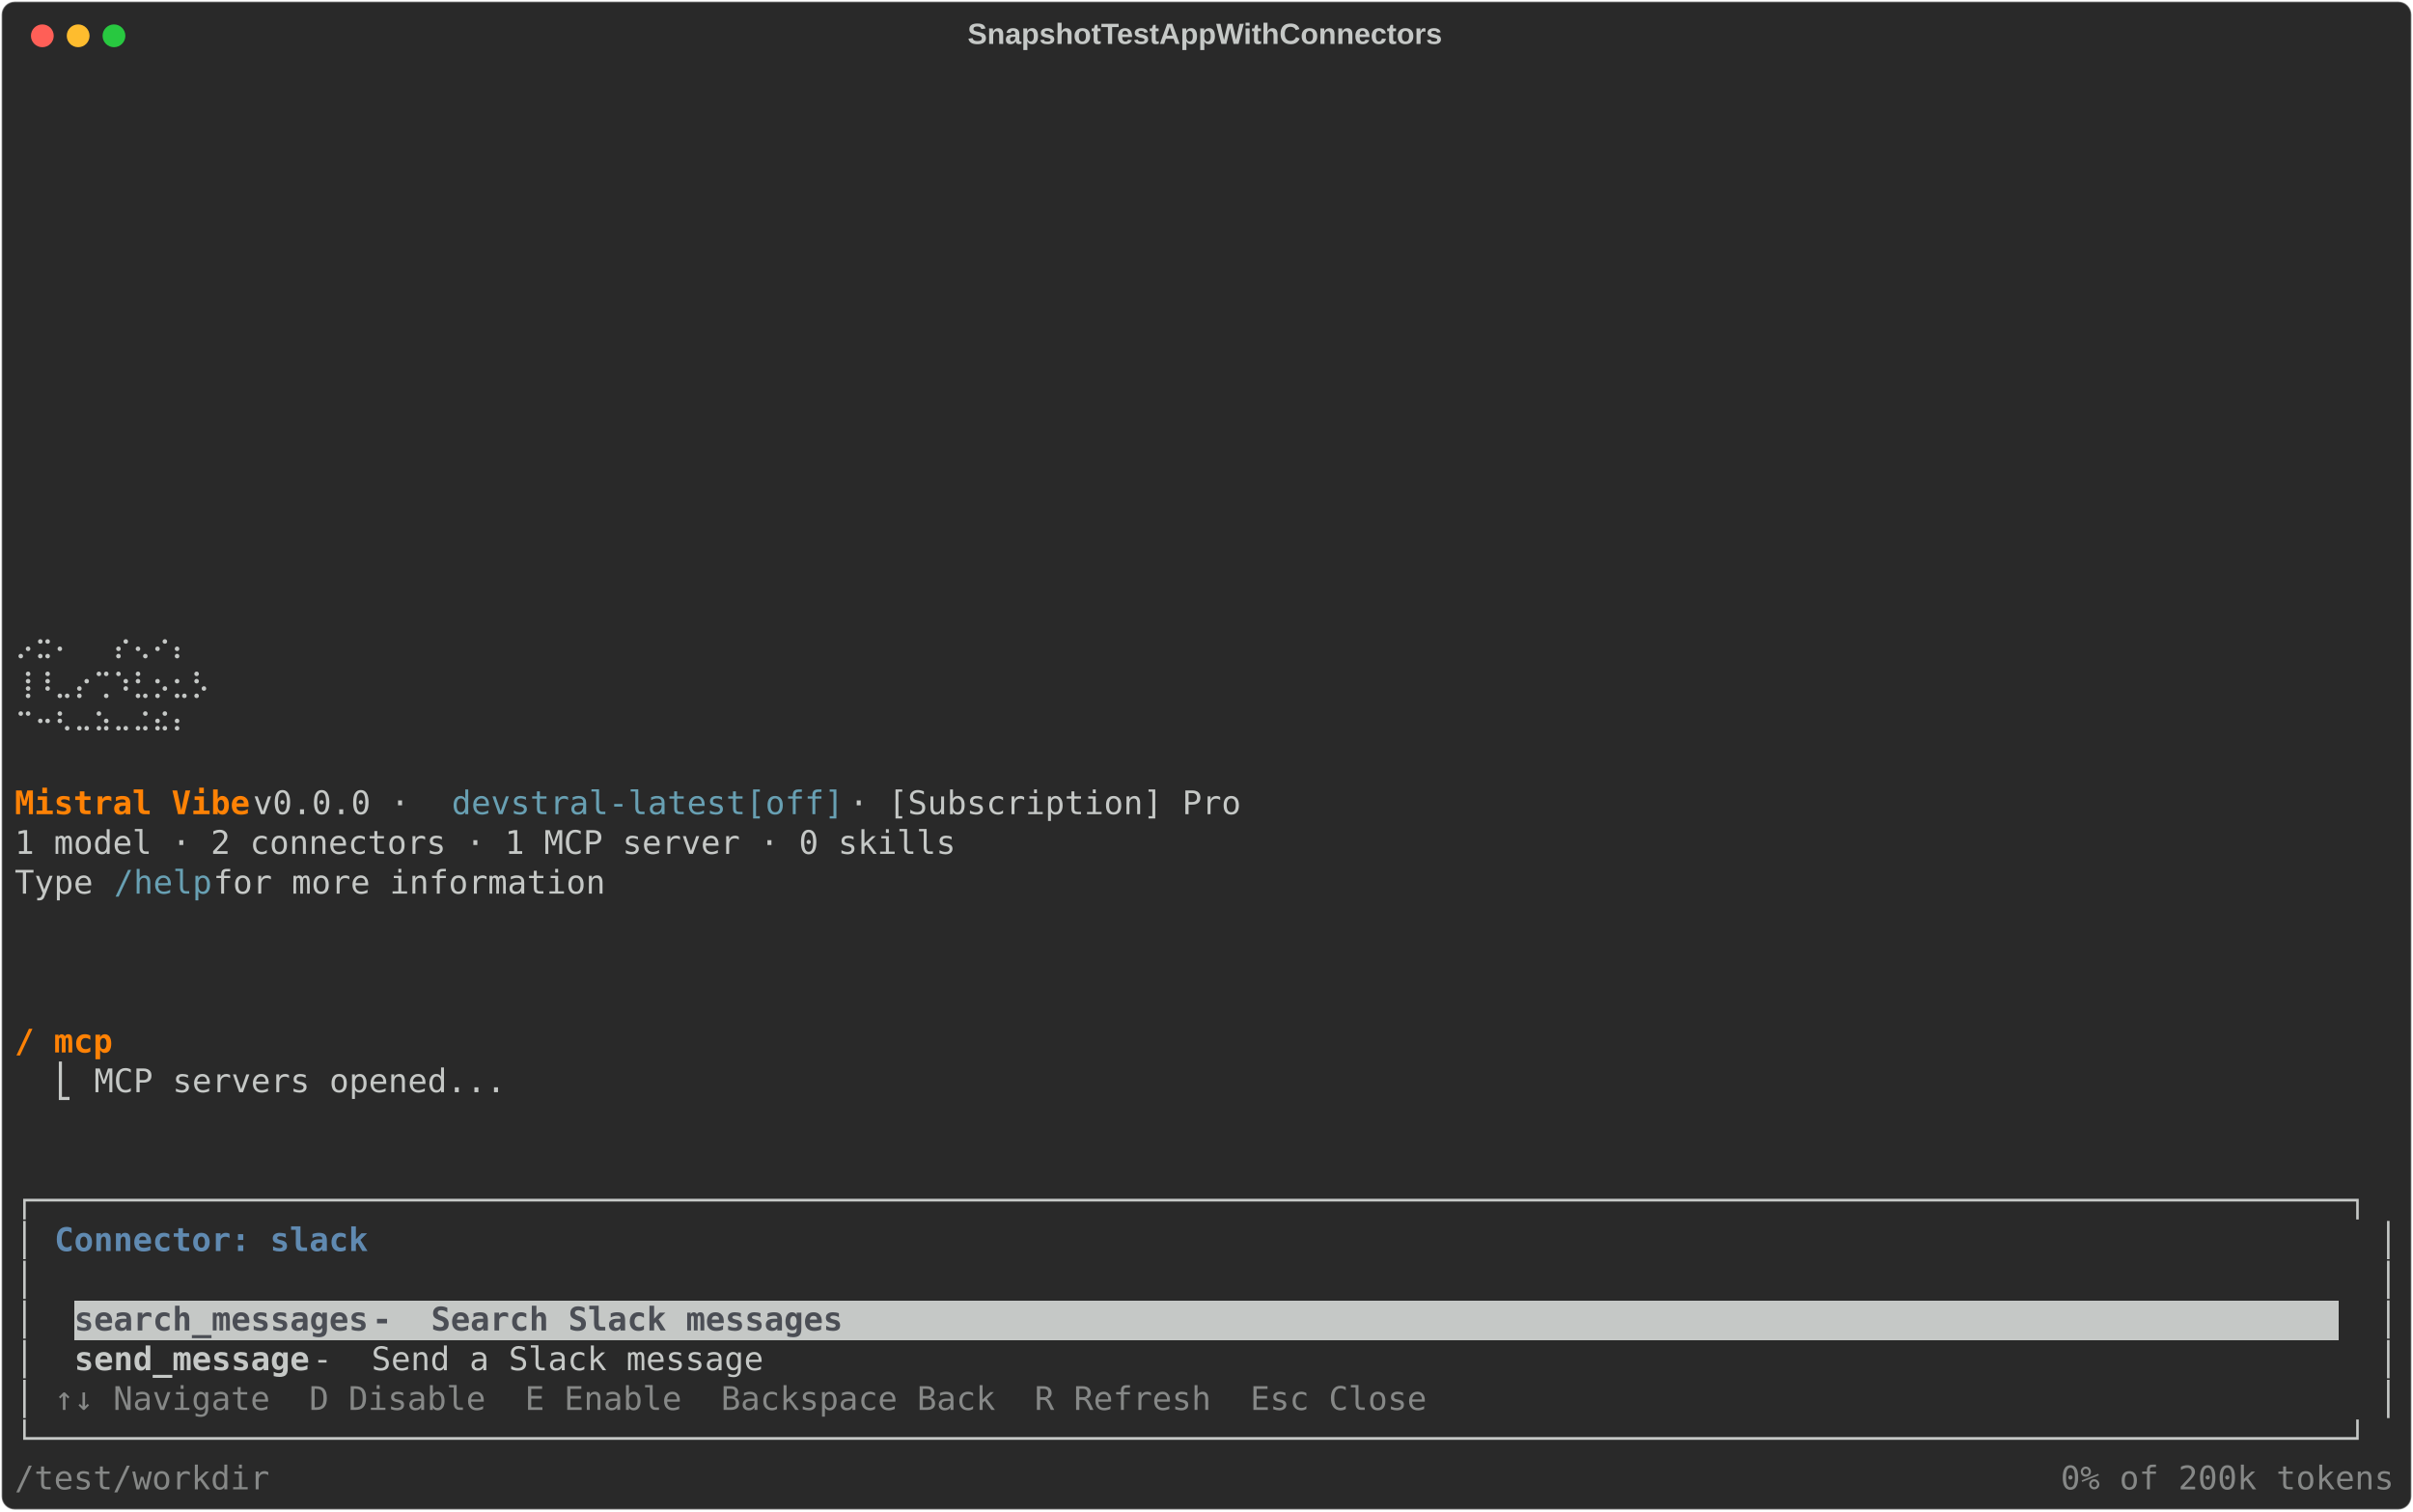
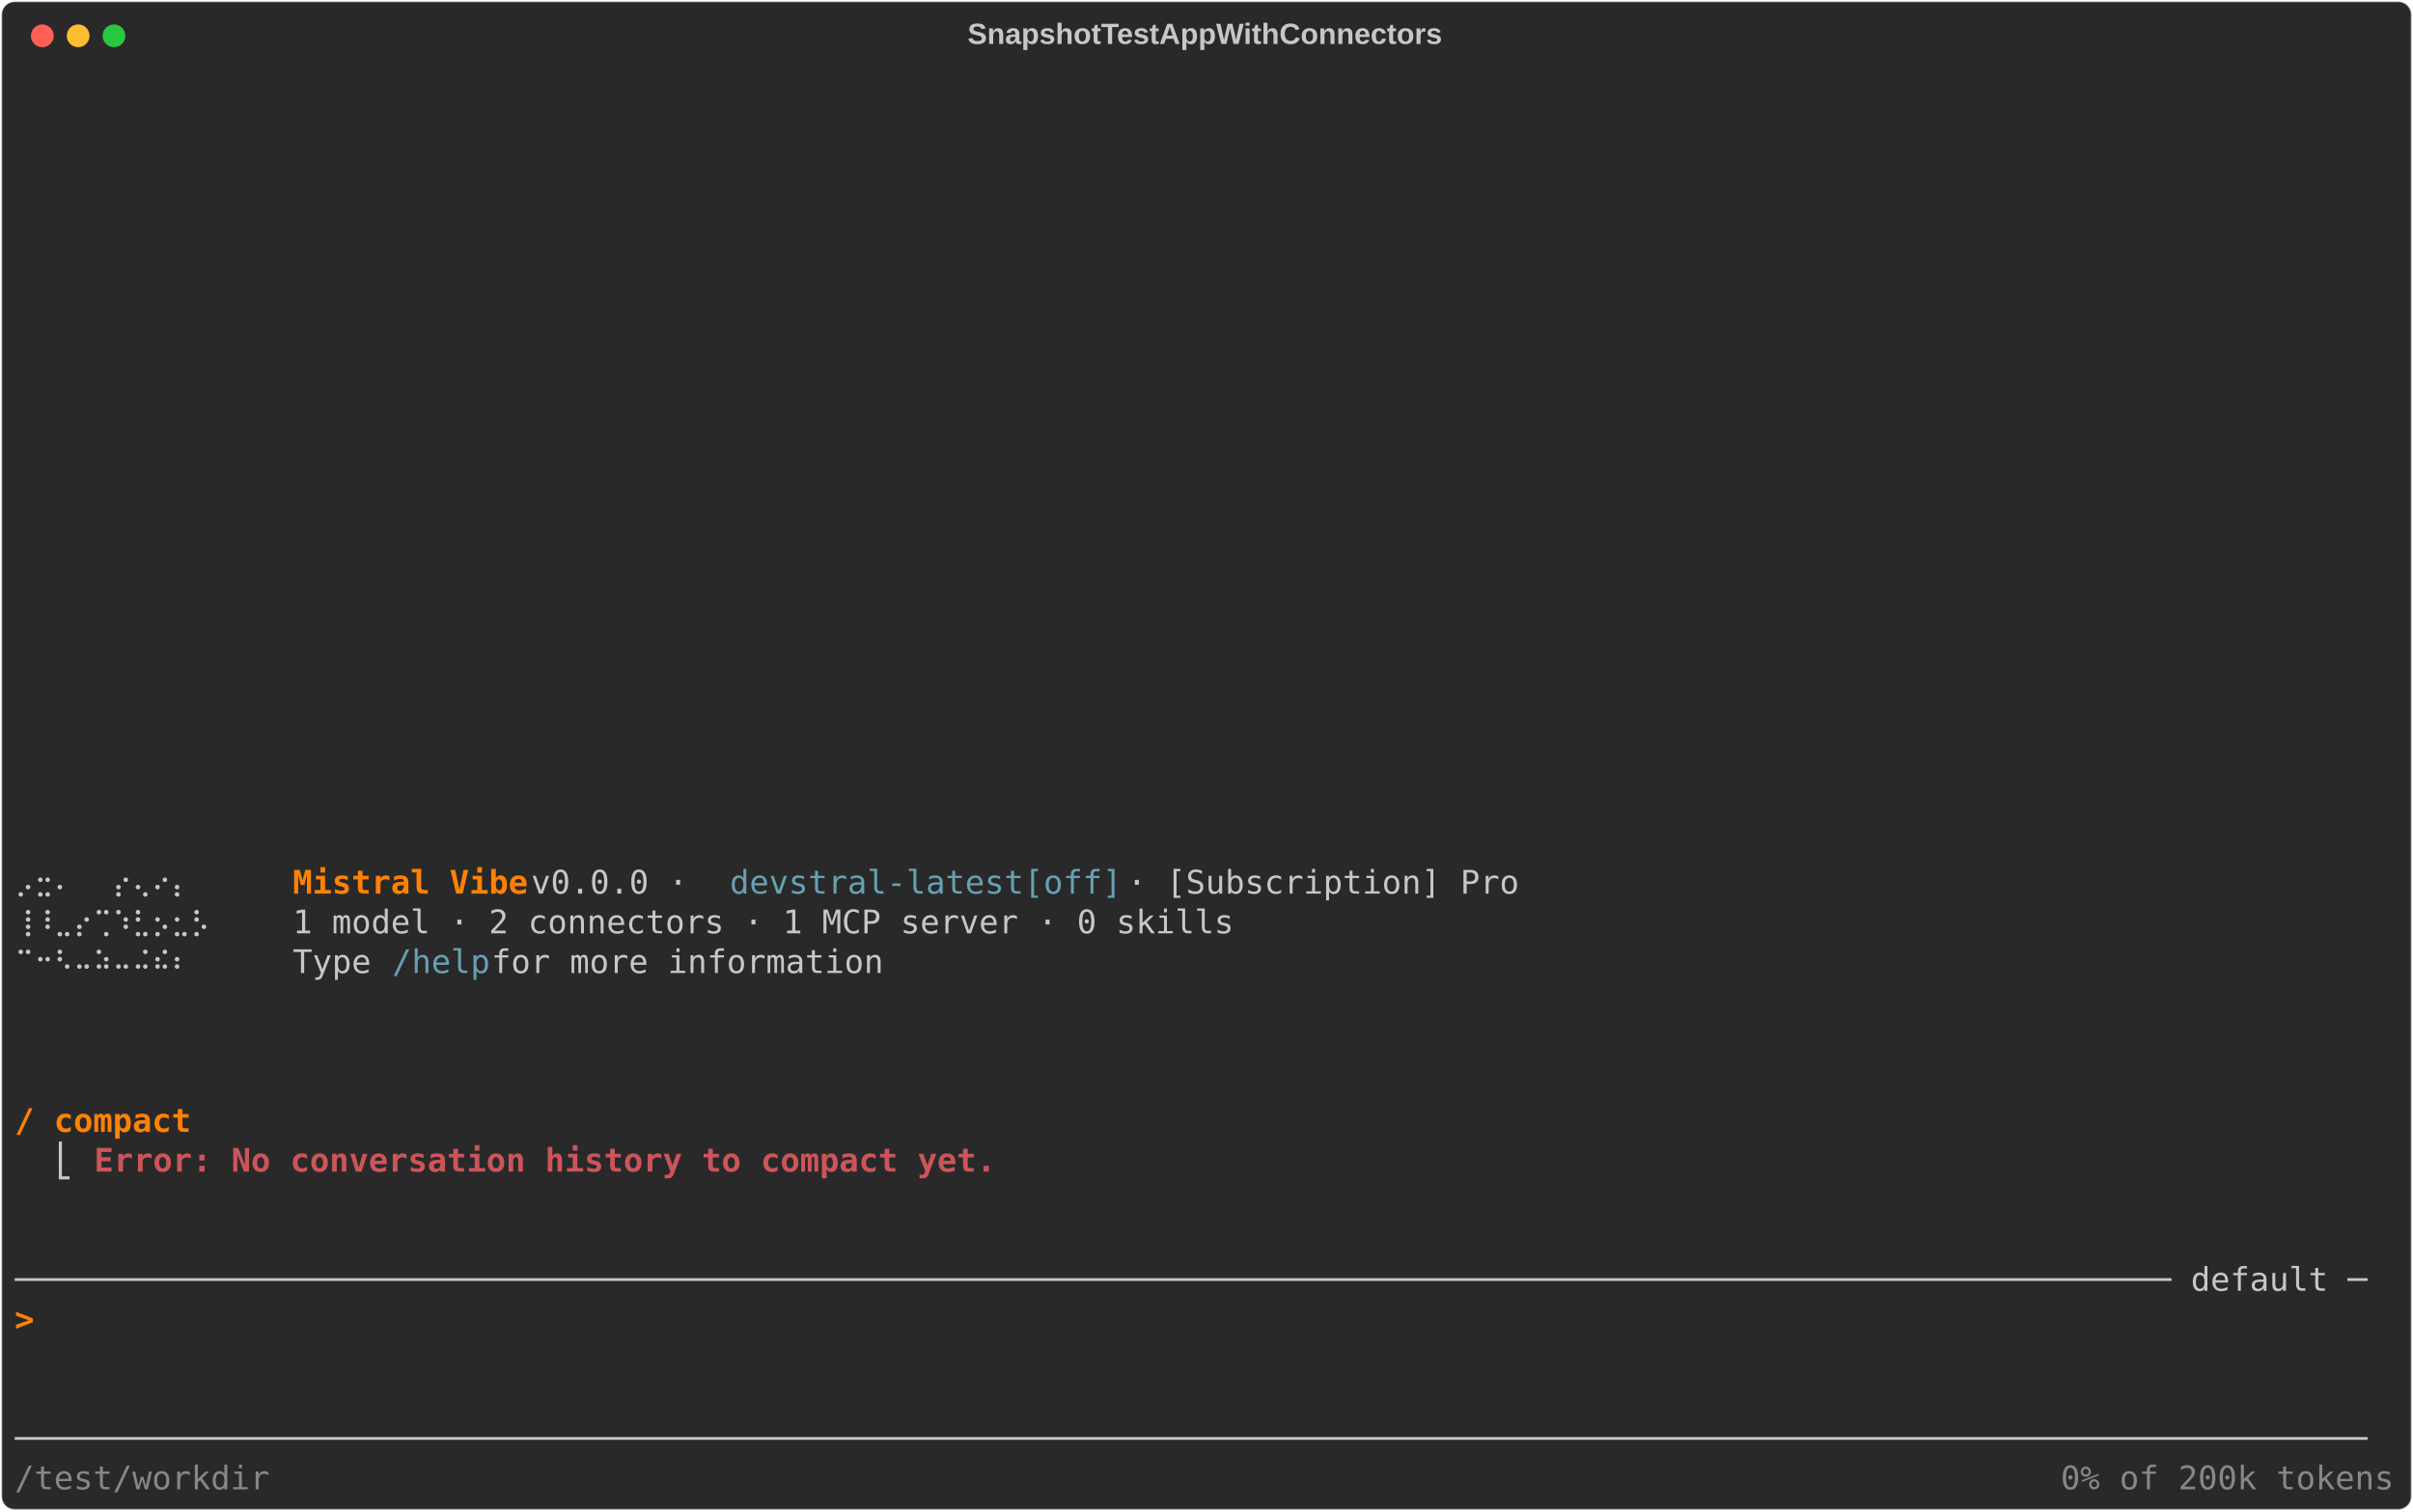
<svg xmlns="http://www.w3.org/2000/svg" class="rich-terminal" viewBox="0 0 1482 928.4">
  <style>

    @font-face {
        font-family: "Fira Code";
        src: local("FiraCode-Regular"),
                url("https://cdnjs.cloudflare.com/ajax/libs/firacode/6.2.0/woff2/FiraCode-Regular.woff2") format("woff2"),
                url("https://cdnjs.cloudflare.com/ajax/libs/firacode/6.2.0/woff/FiraCode-Regular.woff") format("woff");
        font-style: normal;
        font-weight: 400;
    }
    @font-face {
        font-family: "Fira Code";
        src: local("FiraCode-Bold"),
                url("https://cdnjs.cloudflare.com/ajax/libs/firacode/6.2.0/woff2/FiraCode-Bold.woff2") format("woff2"),
                url("https://cdnjs.cloudflare.com/ajax/libs/firacode/6.2.0/woff/FiraCode-Bold.woff") format("woff");
        font-style: bold;
        font-weight: 700;
    }

    .terminal-matrix {
        font-family: Fira Code, monospace;
        font-size: 20px;
        line-height: 24.4px;
        font-variant-east-asian: full-width;
    }

    .terminal-title {
        font-size: 18px;
        font-weight: bold;
        font-family: arial;
    }

    .terminal-r1 { fill: #c5c8c6 }
.terminal-r2 { fill: #ff8205;font-weight: bold }
.terminal-r3 { fill: #68a0b3 }
- .terminal-r4 { fill: #608ab1;font-weight: bold }
- .terminal-r5 { fill: #4b4e55;font-weight: bold }
- .terminal-r6 { fill: #c5c8c6;font-weight: bold }
- .terminal-r7 { fill: #868887 }
+ .terminal-r4 { fill: #cc555a;font-weight: bold }
+ .terminal-r5 { fill: #868887 }
    </style>
  <defs>
    <clipPath id="terminal-clip-terminal">
      <rect x="0" y="0" width="1463.0" height="877.4" />
    </clipPath>
    <clipPath id="terminal-line-0">
      <rect x="0" y="1.5" width="1464" height="24.65" />
    </clipPath>
    <clipPath id="terminal-line-1">
      <rect x="0" y="25.9" width="1464" height="24.65" />
    </clipPath>
    <clipPath id="terminal-line-2">
      <rect x="0" y="50.3" width="1464" height="24.65" />
    </clipPath>
    <clipPath id="terminal-line-3">
      <rect x="0" y="74.7" width="1464" height="24.65" />
    </clipPath>
    <clipPath id="terminal-line-4">
      <rect x="0" y="99.1" width="1464" height="24.65" />
    </clipPath>
    <clipPath id="terminal-line-5">
      <rect x="0" y="123.5" width="1464" height="24.65" />
    </clipPath>
    <clipPath id="terminal-line-6">
      <rect x="0" y="147.9" width="1464" height="24.65" />
    </clipPath>
    <clipPath id="terminal-line-7">
      <rect x="0" y="172.3" width="1464" height="24.65" />
    </clipPath>
    <clipPath id="terminal-line-8">
      <rect x="0" y="196.7" width="1464" height="24.65" />
    </clipPath>
    <clipPath id="terminal-line-9">
      <rect x="0" y="221.1" width="1464" height="24.65" />
    </clipPath>
    <clipPath id="terminal-line-10">
      <rect x="0" y="245.5" width="1464" height="24.65" />
    </clipPath>
    <clipPath id="terminal-line-11">
      <rect x="0" y="269.9" width="1464" height="24.65" />
    </clipPath>
    <clipPath id="terminal-line-12">
      <rect x="0" y="294.3" width="1464" height="24.65" />
    </clipPath>
    <clipPath id="terminal-line-13">
      <rect x="0" y="318.7" width="1464" height="24.65" />
    </clipPath>
    <clipPath id="terminal-line-14">
      <rect x="0" y="343.1" width="1464" height="24.65" />
    </clipPath>
    <clipPath id="terminal-line-15">
      <rect x="0" y="367.5" width="1464" height="24.65" />
    </clipPath>
    <clipPath id="terminal-line-16">
      <rect x="0" y="391.9" width="1464" height="24.65" />
    </clipPath>
    <clipPath id="terminal-line-17">
      <rect x="0" y="416.3" width="1464" height="24.65" />
    </clipPath>
    <clipPath id="terminal-line-18">
      <rect x="0" y="440.7" width="1464" height="24.65" />
    </clipPath>
    <clipPath id="terminal-line-19">
      <rect x="0" y="465.1" width="1464" height="24.65" />
    </clipPath>
    <clipPath id="terminal-line-20">
      <rect x="0" y="489.5" width="1464" height="24.65" />
    </clipPath>
    <clipPath id="terminal-line-21">
      <rect x="0" y="513.9" width="1464" height="24.65" />
    </clipPath>
    <clipPath id="terminal-line-22">
      <rect x="0" y="538.3" width="1464" height="24.65" />
    </clipPath>
    <clipPath id="terminal-line-23">
      <rect x="0" y="562.7" width="1464" height="24.65" />
    </clipPath>
    <clipPath id="terminal-line-24">
      <rect x="0" y="587.1" width="1464" height="24.65" />
    </clipPath>
    <clipPath id="terminal-line-25">
      <rect x="0" y="611.5" width="1464" height="24.65" />
    </clipPath>
    <clipPath id="terminal-line-26">
      <rect x="0" y="635.9" width="1464" height="24.65" />
    </clipPath>
    <clipPath id="terminal-line-27">
      <rect x="0" y="660.3" width="1464" height="24.65" />
    </clipPath>
    <clipPath id="terminal-line-28">
      <rect x="0" y="684.7" width="1464" height="24.65" />
    </clipPath>
    <clipPath id="terminal-line-29">
      <rect x="0" y="709.1" width="1464" height="24.65" />
    </clipPath>
    <clipPath id="terminal-line-30">
      <rect x="0" y="733.5" width="1464" height="24.65" />
    </clipPath>
    <clipPath id="terminal-line-31">
      <rect x="0" y="757.9" width="1464" height="24.65" />
    </clipPath>
    <clipPath id="terminal-line-32">
      <rect x="0" y="782.3" width="1464" height="24.65" />
    </clipPath>
    <clipPath id="terminal-line-33">
      <rect x="0" y="806.7" width="1464" height="24.65" />
    </clipPath>
    <clipPath id="terminal-line-34">
      <rect x="0" y="831.1" width="1464" height="24.65" />
    </clipPath>
  </defs>
  <rect fill="#292929" stroke="rgba(255,255,255,0.35)" stroke-width="1" x="1" y="1" width="1480" height="926.4" rx="8" />
  <text class="terminal-title" fill="#c5c8c6" text-anchor="middle" x="740" y="27">SnapshotTestAppWithConnectors</text>
  <g transform="translate(26,22)">
    <circle cx="0" cy="0" r="7" fill="#ff5f57" />
    <circle cx="22" cy="0" r="7" fill="#febc2e" />
    <circle cx="44" cy="0" r="7" fill="#28c840" />
  </g>
  <g transform="translate(9, 41)" clip-path="url(#terminal-clip-terminal)">
-     <rect fill="#c5c8c6" x="36.6" y="757.9" width="183" height="24.65" shape-rendering="crispEdges" />
-     <rect fill="#c5c8c6" x="219.6" y="757.9" width="317.2" height="24.65" shape-rendering="crispEdges" />
-     <rect fill="#c5c8c6" x="536.8" y="757.9" width="890.6" height="24.65" shape-rendering="crispEdges" />
    <g class="terminal-matrix">
      <text class="terminal-r1" x="1464" y="20" textLength="12.2" clip-path="url(#terminal-line-0)">
</text>
      <text class="terminal-r1" x="1464" y="44.4" textLength="12.2" clip-path="url(#terminal-line-1)">
</text>
      <text class="terminal-r1" x="1464" y="68.8" textLength="12.2" clip-path="url(#terminal-line-2)">
</text>
      <text class="terminal-r1" x="1464" y="93.2" textLength="12.2" clip-path="url(#terminal-line-3)">
</text>
      <text class="terminal-r1" x="1464" y="117.6" textLength="12.2" clip-path="url(#terminal-line-4)">
</text>
      <text class="terminal-r1" x="1464" y="142" textLength="12.2" clip-path="url(#terminal-line-5)">
</text>
      <text class="terminal-r1" x="1464" y="166.4" textLength="12.2" clip-path="url(#terminal-line-6)">
</text>
      <text class="terminal-r1" x="1464" y="190.8" textLength="12.2" clip-path="url(#terminal-line-7)">
</text>
      <text class="terminal-r1" x="1464" y="215.2" textLength="12.2" clip-path="url(#terminal-line-8)">
</text>
      <text class="terminal-r1" x="1464" y="239.6" textLength="12.2" clip-path="url(#terminal-line-9)">
</text>
      <text class="terminal-r1" x="1464" y="264" textLength="12.2" clip-path="url(#terminal-line-10)">
</text>
      <text class="terminal-r1" x="1464" y="288.4" textLength="12.2" clip-path="url(#terminal-line-11)">
</text>
      <text class="terminal-r1" x="1464" y="312.8" textLength="12.2" clip-path="url(#terminal-line-12)">
</text>
      <text class="terminal-r1" x="1464" y="337.2" textLength="12.2" clip-path="url(#terminal-line-13)">
</text>
-       <text class="terminal-r1" x="0" y="361.6" textLength="134.2" clip-path="url(#terminal-line-14)">  ⡠⣒⠄  ⡔⢄⠔⡄</text>
      <text class="terminal-r1" x="1464" y="361.6" textLength="12.2" clip-path="url(#terminal-line-14)">
</text>
-       <text class="terminal-r1" x="0" y="386" textLength="134.2" clip-path="url(#terminal-line-15)"> ⢸⠸⣀⡔⢉⠱⣃⡢⣂⡣</text>
      <text class="terminal-r1" x="1464" y="386" textLength="12.2" clip-path="url(#terminal-line-15)">
</text>
-       <text class="terminal-r1" x="0" y="410.4" textLength="134.2" clip-path="url(#terminal-line-16)">  ⠉⠒⠣⠤⠵⠤⠬⠮⠆</text>
      <text class="terminal-r1" x="1464" y="410.4" textLength="12.2" clip-path="url(#terminal-line-16)">
</text>
      <text class="terminal-r1" x="1464" y="434.8" textLength="12.2" clip-path="url(#terminal-line-17)">
</text>
-       <text class="terminal-r2" x="0" y="459.2" textLength="146.4" clip-path="url(#terminal-line-18)">Mistral Vibe</text>
-       <text class="terminal-r1" x="146.4" y="459.2" textLength="122" clip-path="url(#terminal-line-18)"> v0.0.0 · </text>
-       <text class="terminal-r3" x="268.4" y="459.2" textLength="244" clip-path="url(#terminal-line-18)">devstral-latest[off]</text>
-       <text class="terminal-r1" x="512.4" y="459.2" textLength="256.2" clip-path="url(#terminal-line-18)"> · [Subscription] Pro</text>
      <text class="terminal-r1" x="1464" y="459.2" textLength="12.2" clip-path="url(#terminal-line-18)">
</text>
-       <text class="terminal-r1" x="0" y="483.6" textLength="585.6" clip-path="url(#terminal-line-19)">1 model · 2 connectors · 1 MCP server · 0 skills</text>
      <text class="terminal-r1" x="1464" y="483.6" textLength="12.2" clip-path="url(#terminal-line-19)">
</text>
-       <text class="terminal-r1" x="0" y="508" textLength="61" clip-path="url(#terminal-line-20)">Type </text>
-       <text class="terminal-r3" x="61" y="508" textLength="61" clip-path="url(#terminal-line-20)">/help</text>
-       <text class="terminal-r1" x="122" y="508" textLength="256.2" clip-path="url(#terminal-line-20)"> for more information</text>
+       <text class="terminal-r1" x="0" y="508" textLength="134.2" clip-path="url(#terminal-line-20)">  ⡠⣒⠄  ⡔⢄⠔⡄</text>
+       <text class="terminal-r2" x="170.8" y="508" textLength="146.4" clip-path="url(#terminal-line-20)">Mistral Vibe</text>
+       <text class="terminal-r1" x="317.2" y="508" textLength="122" clip-path="url(#terminal-line-20)"> v0.0.0 · </text>
+       <text class="terminal-r3" x="439.2" y="508" textLength="244" clip-path="url(#terminal-line-20)">devstral-latest[off]</text>
+       <text class="terminal-r1" x="683.2" y="508" textLength="256.2" clip-path="url(#terminal-line-20)"> · [Subscription] Pro</text>
      <text class="terminal-r1" x="1464" y="508" textLength="12.2" clip-path="url(#terminal-line-20)">
</text>
+       <text class="terminal-r1" x="0" y="532.4" textLength="134.2" clip-path="url(#terminal-line-21)"> ⢸⠸⣀⡔⢉⠱⣃⡢⣂⡣</text>
+       <text class="terminal-r1" x="170.8" y="532.4" textLength="585.6" clip-path="url(#terminal-line-21)">1 model · 2 connectors · 1 MCP server · 0 skills</text>
      <text class="terminal-r1" x="1464" y="532.4" textLength="12.2" clip-path="url(#terminal-line-21)">
</text>
+       <text class="terminal-r1" x="0" y="556.8" textLength="134.2" clip-path="url(#terminal-line-22)">  ⠉⠒⠣⠤⠵⠤⠬⠮⠆</text>
+       <text class="terminal-r1" x="170.8" y="556.8" textLength="61" clip-path="url(#terminal-line-22)">Type </text>
+       <text class="terminal-r3" x="231.8" y="556.8" textLength="61" clip-path="url(#terminal-line-22)">/help</text>
+       <text class="terminal-r1" x="292.8" y="556.8" textLength="256.2" clip-path="url(#terminal-line-22)"> for more information</text>
      <text class="terminal-r1" x="1464" y="556.8" textLength="12.2" clip-path="url(#terminal-line-22)">
</text>
      <text class="terminal-r1" x="1464" y="581.2" textLength="12.2" clip-path="url(#terminal-line-23)">
</text>
-       <text class="terminal-r2" x="0" y="605.6" textLength="61" clip-path="url(#terminal-line-24)">/ mcp</text>
      <text class="terminal-r1" x="1464" y="605.6" textLength="12.2" clip-path="url(#terminal-line-24)">
</text>
-       <text class="terminal-r1" x="24.4" y="630" textLength="12.2" clip-path="url(#terminal-line-25)">⎣</text>
-       <text class="terminal-r1" x="48.8" y="630" textLength="256.2" clip-path="url(#terminal-line-25)">MCP servers opened...</text>
      <text class="terminal-r1" x="1464" y="630" textLength="12.2" clip-path="url(#terminal-line-25)">
</text>
+       <text class="terminal-r2" x="0" y="654.4" textLength="109.8" clip-path="url(#terminal-line-26)">/ compact</text>
      <text class="terminal-r1" x="1464" y="654.4" textLength="12.2" clip-path="url(#terminal-line-26)">
</text>
+       <text class="terminal-r1" x="24.4" y="678.8" textLength="12.2" clip-path="url(#terminal-line-27)">⎣</text>
+       <text class="terminal-r4" x="48.8" y="678.8" textLength="561.2" clip-path="url(#terminal-line-27)">Error: No conversation history to compact yet.</text>
      <text class="terminal-r1" x="1464" y="678.8" textLength="12.2" clip-path="url(#terminal-line-27)">
</text>
-       <text class="terminal-r1" x="0" y="703.2" textLength="1464" clip-path="url(#terminal-line-28)">┌──────────────────────────────────────────────────────────────────────────────────────────────────────────────────────┐</text>
      <text class="terminal-r1" x="1464" y="703.2" textLength="12.2" clip-path="url(#terminal-line-28)">
</text>
-       <text class="terminal-r1" x="0" y="727.6" textLength="12.2" clip-path="url(#terminal-line-29)">│</text>
-       <text class="terminal-r4" x="24.4" y="727.6" textLength="195.2" clip-path="url(#terminal-line-29)">Connector: slack</text>
-       <text class="terminal-r1" x="1451.8" y="727.6" textLength="12.2" clip-path="url(#terminal-line-29)">│</text>
      <text class="terminal-r1" x="1464" y="727.6" textLength="12.2" clip-path="url(#terminal-line-29)">
</text>
-       <text class="terminal-r1" x="0" y="752" textLength="12.2" clip-path="url(#terminal-line-30)">│</text>
-       <text class="terminal-r1" x="1451.8" y="752" textLength="12.2" clip-path="url(#terminal-line-30)">│</text>
+       <text class="terminal-r1" x="0" y="752" textLength="1464" clip-path="url(#terminal-line-30)">────────────────────────────────────────────────────────────────────────────────────────────────────────────── default ─</text>
      <text class="terminal-r1" x="1464" y="752" textLength="12.2" clip-path="url(#terminal-line-30)">
</text>
-       <text class="terminal-r1" x="0" y="776.4" textLength="12.2" clip-path="url(#terminal-line-31)">│</text>
-       <text class="terminal-r5" x="36.6" y="776.4" textLength="183" clip-path="url(#terminal-line-31)">search_messages</text>
-       <text class="terminal-r5" x="219.6" y="776.4" textLength="317.2" clip-path="url(#terminal-line-31)">  -  Search Slack messages</text>
-       <text class="terminal-r1" x="1451.8" y="776.4" textLength="12.2" clip-path="url(#terminal-line-31)">│</text>
+       <text class="terminal-r2" x="0" y="776.4" textLength="12.2" clip-path="url(#terminal-line-31)">&gt;</text>
      <text class="terminal-r1" x="1464" y="776.4" textLength="12.2" clip-path="url(#terminal-line-31)">
</text>
-       <text class="terminal-r1" x="0" y="800.8" textLength="12.2" clip-path="url(#terminal-line-32)">│</text>
-       <text class="terminal-r6" x="36.6" y="800.8" textLength="146.4" clip-path="url(#terminal-line-32)">send_message</text>
-       <text class="terminal-r1" x="183" y="800.8" textLength="305" clip-path="url(#terminal-line-32)">  -  Send a Slack message</text>
-       <text class="terminal-r1" x="1451.8" y="800.8" textLength="12.2" clip-path="url(#terminal-line-32)">│</text>
      <text class="terminal-r1" x="1464" y="800.8" textLength="12.2" clip-path="url(#terminal-line-32)">
</text>
-       <text class="terminal-r1" x="0" y="825.2" textLength="12.2" clip-path="url(#terminal-line-33)">│</text>
-       <text class="terminal-r7" x="24.4" y="825.2" textLength="854" clip-path="url(#terminal-line-33)">↑↓ Navigate  D Disable  E Enable  Backspace Back  R Refresh  Esc Close</text>
-       <text class="terminal-r1" x="1451.8" y="825.2" textLength="12.2" clip-path="url(#terminal-line-33)">│</text>
      <text class="terminal-r1" x="1464" y="825.2" textLength="12.2" clip-path="url(#terminal-line-33)">
</text>
-       <text class="terminal-r1" x="0" y="849.6" textLength="1464" clip-path="url(#terminal-line-34)">└──────────────────────────────────────────────────────────────────────────────────────────────────────────────────────┘</text>
+       <text class="terminal-r1" x="0" y="849.6" textLength="1464" clip-path="url(#terminal-line-34)">────────────────────────────────────────────────────────────────────────────────────────────────────────────────────────</text>
      <text class="terminal-r1" x="1464" y="849.6" textLength="12.2" clip-path="url(#terminal-line-34)">
</text>
-       <text class="terminal-r7" x="0" y="874" textLength="158.6" clip-path="url(#terminal-line-35)">/test/workdir</text>
-       <text class="terminal-r7" x="1256.6" y="874" textLength="207.4" clip-path="url(#terminal-line-35)">0% of 200k tokens</text>
+       <text class="terminal-r5" x="0" y="874" textLength="158.6" clip-path="url(#terminal-line-35)">/test/workdir</text>
+       <text class="terminal-r5" x="1256.6" y="874" textLength="207.4" clip-path="url(#terminal-line-35)">0% of 200k tokens</text>
    </g>
  </g>
</svg>
